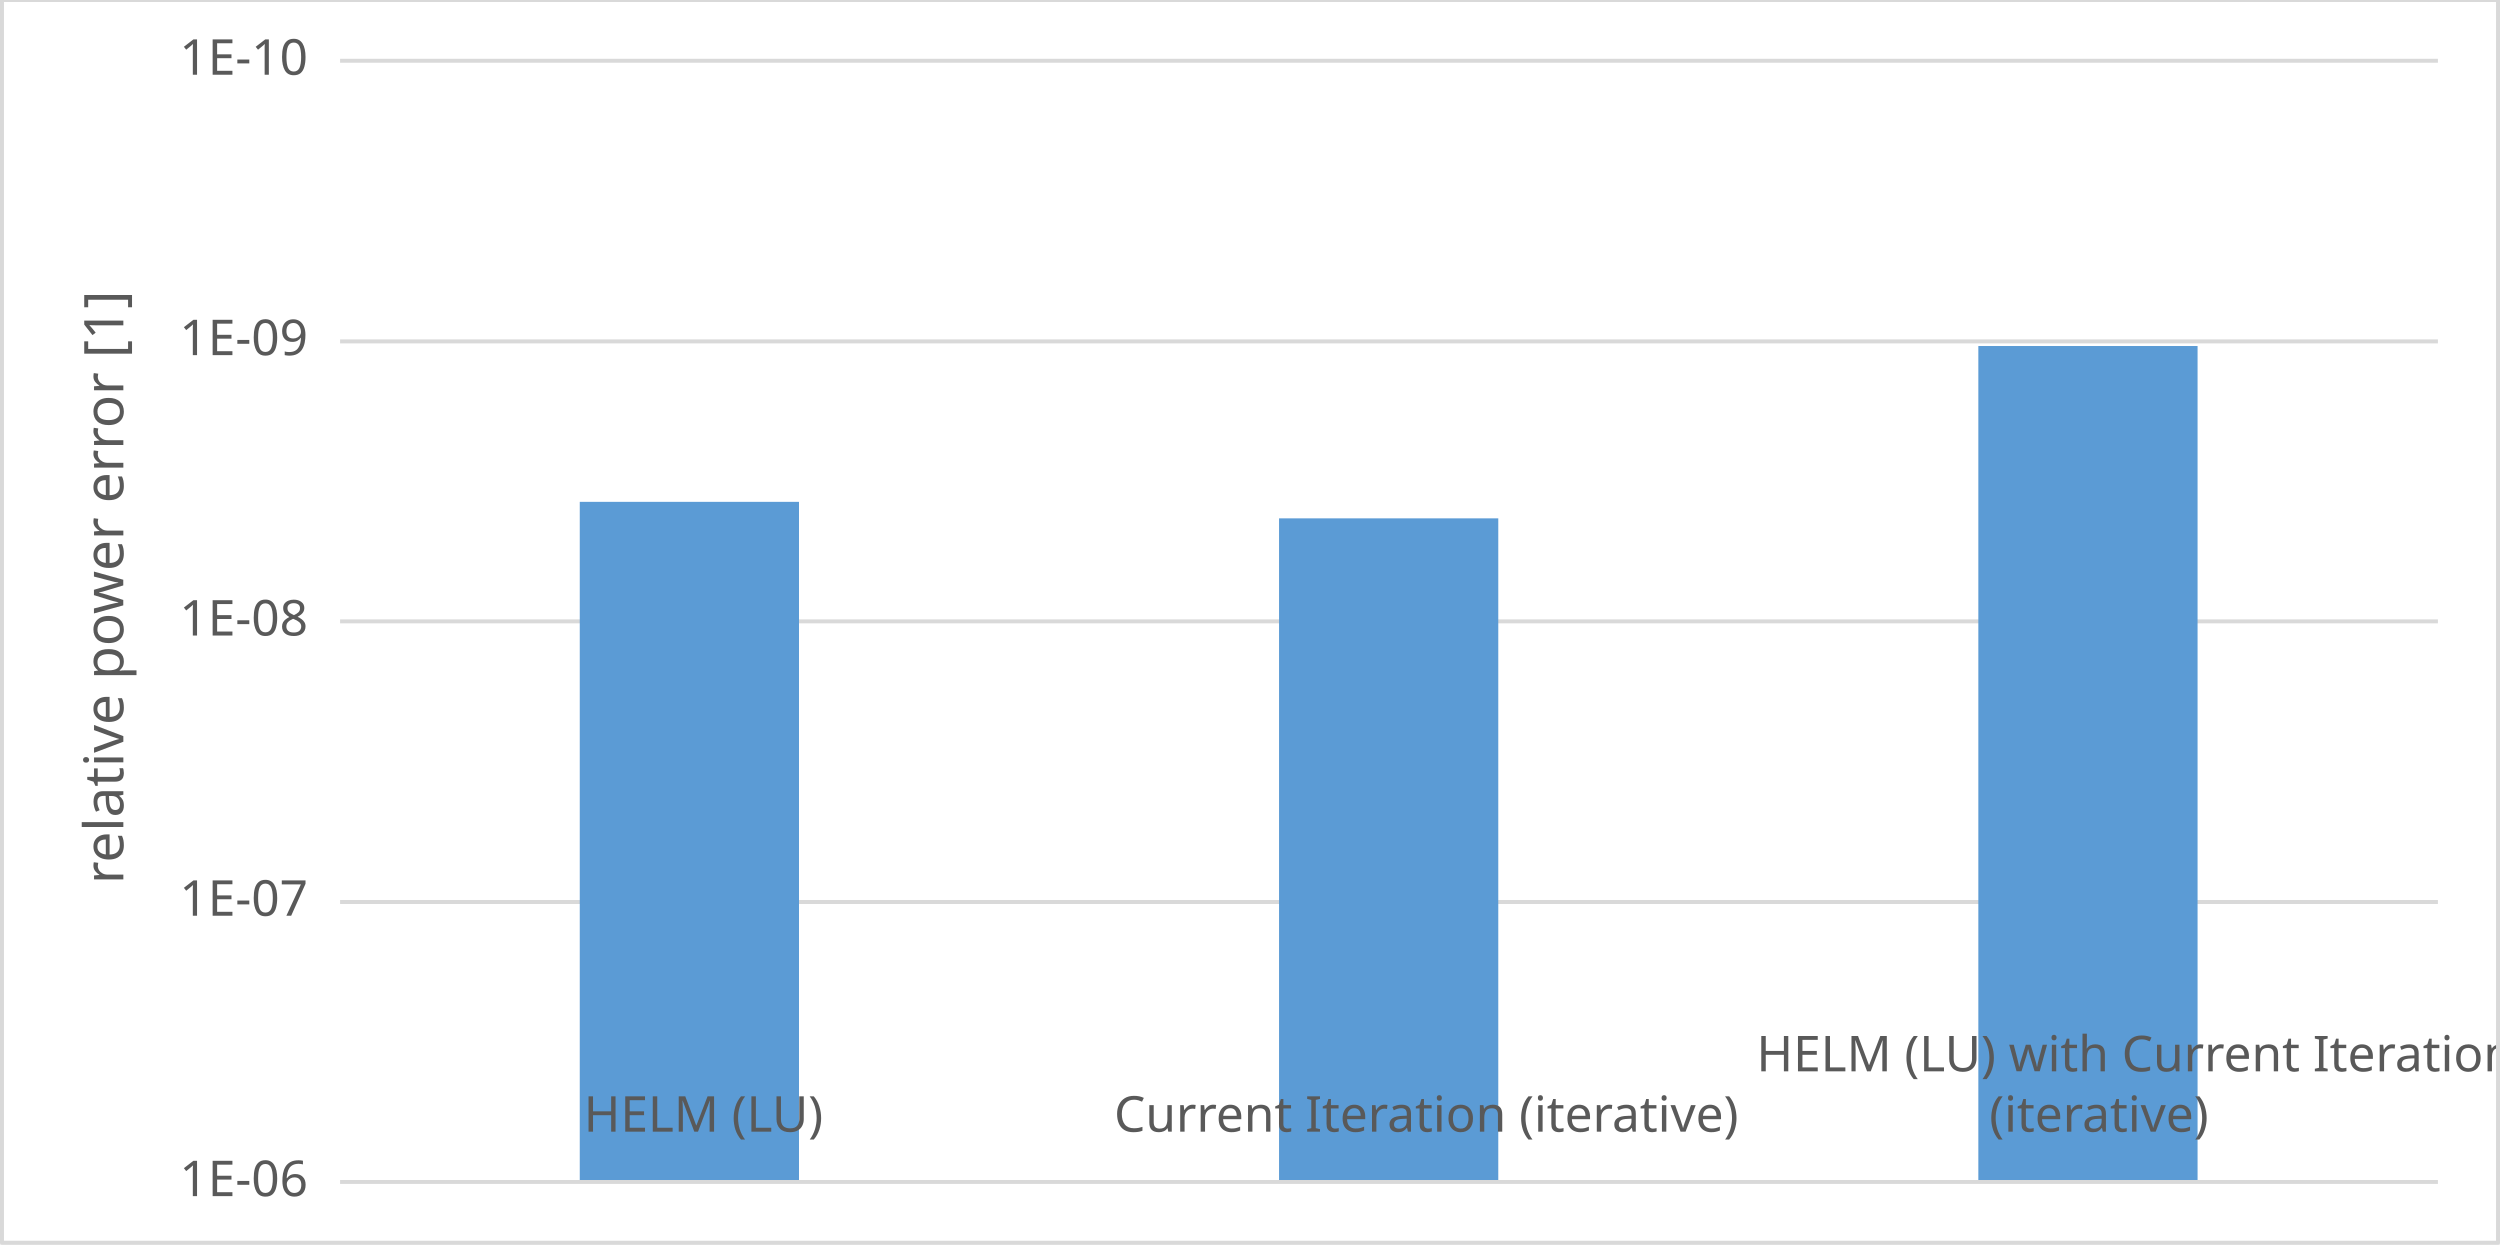
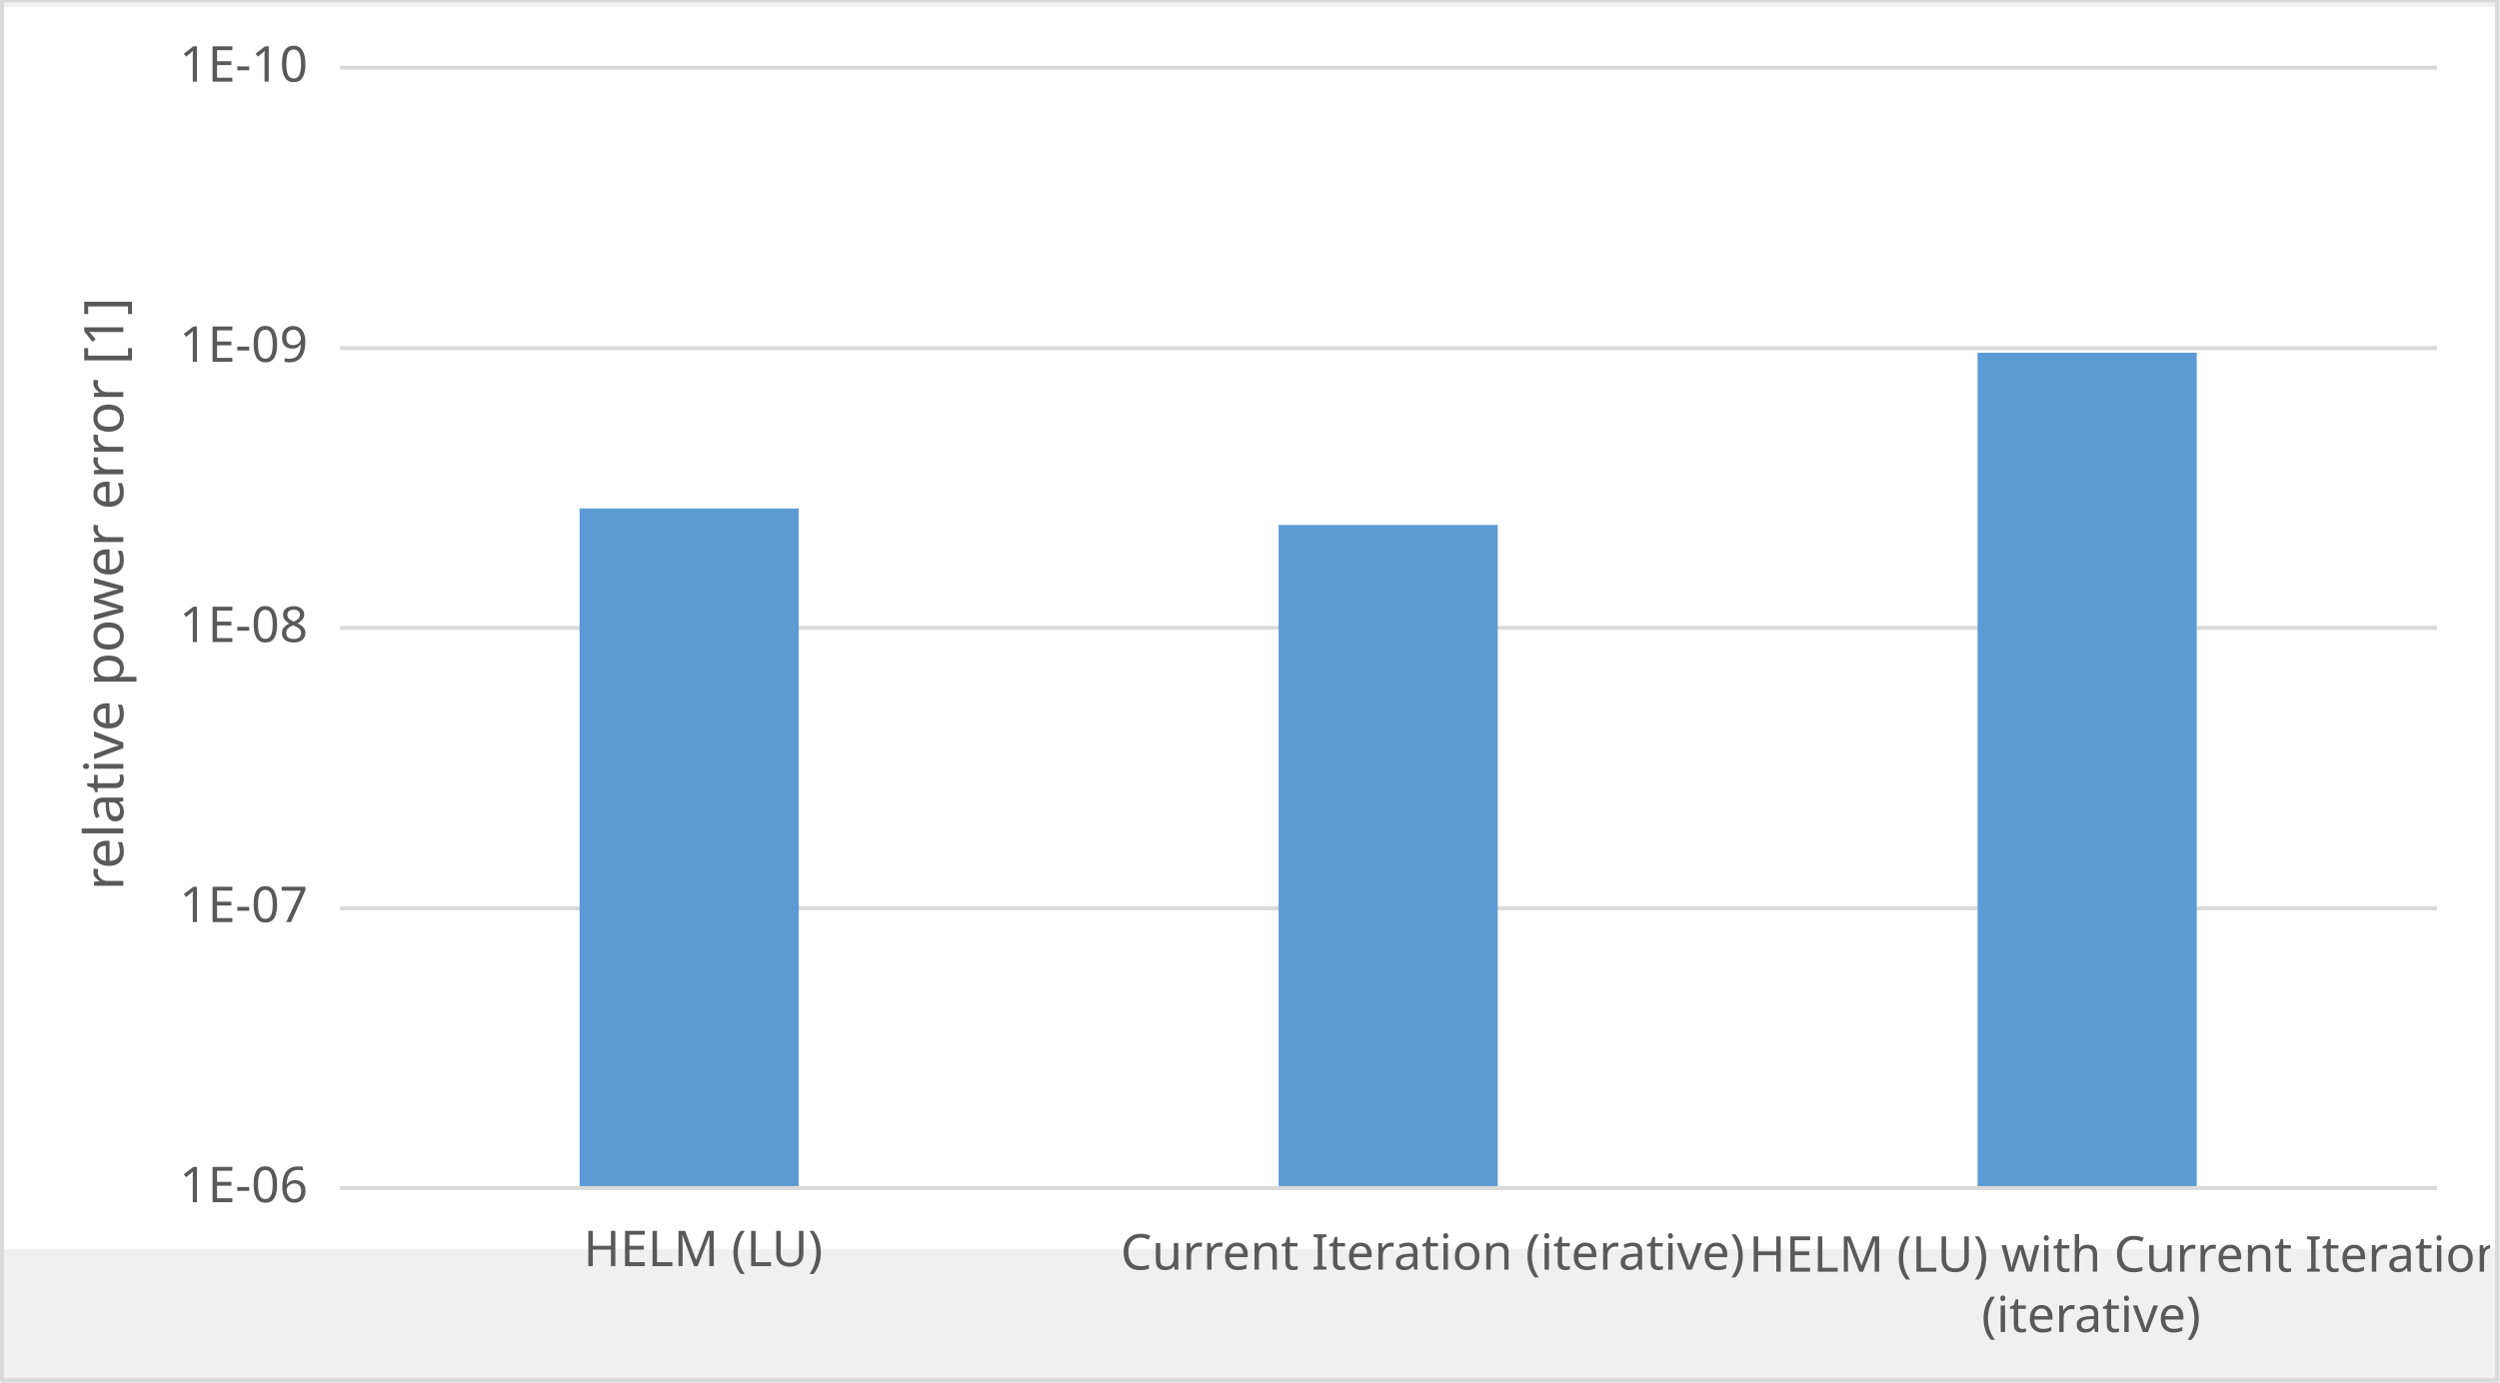
- <svg xmlns="http://www.w3.org/2000/svg" id="svg2" version="1.1" width="567.9" height="282.75" xml:space="preserve">
+ <svg xmlns="http://www.w3.org/2000/svg" id="svg2" version="1.1" width="567.892" height="314.304" xml:space="preserve">
  <defs id="defs6">
    <clipPath clipPathUnits="userSpaceOnUse" id="clipPath24">
      <path d="m 70.8,545.4 453.6,0 0,225.72 -453.6,0 0,-225.72 z" clip-rule="evenodd" id="path26" />
    </clipPath>
    <clipPath clipPathUnits="userSpaceOnUse" id="clipPath36">
      <path d="m 70.8,545.4 453.6,0 0,225.72 -453.6,0 0,-225.72 z" clip-rule="evenodd" id="path38" />
    </clipPath>
    <clipPath clipPathUnits="userSpaceOnUse" id="clipPath48">
      <path d="m 70.8,545.4 453.6,0 0,225.72 -453.6,0 0,-225.72 z" clip-rule="evenodd" id="path50" />
    </clipPath>
    <clipPath clipPathUnits="userSpaceOnUse" id="clipPath60">
      <path d="m 70.8,545.4 453.6,0 0,225.72 -453.6,0 0,-225.72 z" clip-rule="evenodd" id="path62" />
    </clipPath>
    <clipPath clipPathUnits="userSpaceOnUse" id="clipPath72">
      <path d="m 70.8,545.4 453.6,0 0,225.72 -453.6,0 0,-225.72 z" clip-rule="evenodd" id="path74" />
    </clipPath>
    <clipPath clipPathUnits="userSpaceOnUse" id="clipPath84">
      <path d="m 70.8,545.4 453.6,0 0,225.72 -453.6,0 0,-225.72 z" clip-rule="evenodd" id="path86" />
    </clipPath>
    <clipPath clipPathUnits="userSpaceOnUse" id="clipPath96">
      <path d="m 70.8,545.4 453.6,0 0,225.72 -453.6,0 0,-225.72 z" clip-rule="evenodd" id="path98" />
    </clipPath>
    <clipPath clipPathUnits="userSpaceOnUse" id="clipPath108">
      <path d="m 70.8,545.4 453.6,0 0,225.72 -453.6,0 0,-225.72 z" clip-rule="evenodd" id="path110" />
    </clipPath>
    <clipPath clipPathUnits="userSpaceOnUse" id="clipPath120">
      <path d="m 70.8,545.4 453.6,0 0,225.72 -453.6,0 0,-225.72 z" clip-rule="evenodd" id="path122" />
    </clipPath>
    <clipPath clipPathUnits="userSpaceOnUse" id="clipPath132">
      <path d="m 70.8,545.4 453.6,0 0,225.72 -453.6,0 0,-225.72 z" clip-rule="evenodd" id="path134" />
    </clipPath>
    <clipPath clipPathUnits="userSpaceOnUse" id="clipPath144">
      <path d="m 9.2e-7,535.56 595.32,0 0,235.56 -595.32,0 0,-235.56 z" clip-rule="evenodd" id="path146" />
    </clipPath>
  </defs>
-   <g id="g10" transform="matrix(1.25,0,0,-1.25,-88.05,963.9)">
+   <g id="g10" transform="matrix(1.25,0,0,-1.25,-88.04631,965.4765)">
    <path d="m 70.8,545.28 453.6,0 0,225.84 -453.6,0 0,-225.84 z" style="fill:#ffffff;fill-opacity:1;fill-rule:evenodd;stroke:none" id="path12" />
    <path d="m 132.24,760.08 381.24,0 m -381.24,-51 381.24,0 m -381.24,-50.88 381.24,0 m -381.24,-51 381.24,0" style="fill:none;stroke:#d9d9d9;stroke-width:0.72;stroke-linecap:butt;stroke-linejoin:round;stroke-miterlimit:10;stroke-opacity:1;stroke-dasharray:none" id="path14" />
    <path d="m 175.8,679.92 39.84,0 0,-123.6 -39.84,0 0,123.6 z m 127.08,-3 39.84,0 0,-120.6 -39.84,0 0,120.6 z m 127.08,31.32 39.84,0 0,-151.92 -39.84,0 0,151.92 z" style="fill:#5b9bd5;fill-opacity:1;fill-rule:nonzero;stroke:none" id="path16" />
    <path d="m 132.24,556.32 381.24,0" style="fill:none;stroke:#d9d9d9;stroke-width:0.72;stroke-linecap:butt;stroke-linejoin:round;stroke-miterlimit:10;stroke-opacity:1;stroke-dasharray:none" id="path18" />
    <g id="g20">
      <g id="g22" clip-path="url(#clipPath24)">
        <text transform="matrix(1,0,0,-1,103.06,757.54)" id="text28">
          <tspan style="font-size:9px;font-variant:normal;font-weight:normal;writing-mode:lr-tb;fill:#595959;fill-opacity:1;fill-rule:nonzero;stroke:none;font-family:Calibri;-inkscape-font-specification:Calibri" x="0 4.563 8.991 11.745 16.308" y="0" id="tspan30">1E-10</tspan>
        </text>
      </g>
    </g>
    <g id="g32">
      <g id="g34" clip-path="url(#clipPath36)">
        <text transform="matrix(1,0,0,-1,103.06,706.58)" id="text40">
          <tspan style="font-size:9px;font-variant:normal;font-weight:normal;writing-mode:lr-tb;fill:#595959;fill-opacity:1;fill-rule:nonzero;stroke:none;font-family:Calibri;-inkscape-font-specification:Calibri" x="0 4.563 8.991 11.745 16.308" y="0" id="tspan42">1E-09</tspan>
        </text>
      </g>
    </g>
    <g id="g44">
      <g id="g46" clip-path="url(#clipPath48)">
        <text transform="matrix(1,0,0,-1,103.06,655.63)" id="text52">
          <tspan style="font-size:9px;font-variant:normal;font-weight:normal;writing-mode:lr-tb;fill:#595959;fill-opacity:1;fill-rule:nonzero;stroke:none;font-family:Calibri;-inkscape-font-specification:Calibri" x="0 4.563 8.991 11.745 16.308" y="0" id="tspan54">1E-08</tspan>
        </text>
      </g>
    </g>
    <g id="g56">
      <g id="g58" clip-path="url(#clipPath60)">
        <text transform="matrix(1,0,0,-1,103.06,604.7)" id="text64">
          <tspan style="font-size:9px;font-variant:normal;font-weight:normal;writing-mode:lr-tb;fill:#595959;fill-opacity:1;fill-rule:nonzero;stroke:none;font-family:Calibri;-inkscape-font-specification:Calibri" x="0 4.563 8.991 11.745 16.308" y="0" id="tspan66">1E-07</tspan>
        </text>
      </g>
    </g>
    <g id="g68">
      <g id="g70" clip-path="url(#clipPath72)">
        <text transform="matrix(1,0,0,-1,103.06,553.75)" id="text76">
          <tspan style="font-size:9px;font-variant:normal;font-weight:normal;writing-mode:lr-tb;fill:#595959;fill-opacity:1;fill-rule:nonzero;stroke:none;font-family:Calibri;-inkscape-font-specification:Calibri" x="0 4.563 8.991 11.745 16.308" y="0" id="tspan78">1E-06</tspan>
        </text>
      </g>
    </g>
-     <g id="g80">
+     <g id="g80" transform="translate(0,-23.33381)">
      <g id="g82" clip-path="url(#clipPath84)">
        <text transform="matrix(1,0,0,-1,176.52,565.46)" id="text88">
          <tspan style="font-size:9px;font-variant:normal;font-weight:normal;writing-mode:lr-tb;fill:#595959;fill-opacity:1;fill-rule:nonzero;stroke:none;font-family:Calibri;-inkscape-font-specification:Calibri" x="0 5.634 9.954 13.788 21.483 23.517 26.244 29.988 35.766" y="0" id="tspan90">HELM (LU)</tspan>
        </text>
      </g>
    </g>
-     <g id="g92">
+     <g id="g92" transform="translate(1.261287,-23.96445)">
      <g id="g94" clip-path="url(#clipPath96)">
        <text transform="matrix(1,0,0,-1,272.9,565.46)" id="text100">
          <tspan style="font-size:9px;font-variant:normal;font-weight:normal;writing-mode:lr-tb;fill:#595959;fill-opacity:1;fill-rule:nonzero;stroke:none;font-family:Calibri;-inkscape-font-specification:Calibri" x="0 4.797 9.477 12.708 15.849 20.268 25.056 28.071 30.105 32.373 35.388 39.816 42.957 47.268 50.256 52.299 57.087 61.767 63.801 66.555 68.598 71.613 76.149 79.29 83.601 86.589 88.632 92.7 97.155" y="0" id="tspan102">Current Iteration (iterative)</tspan>
        </text>
      </g>
    </g>
-     <g id="g104">
-       <g id="g106" clip-path="url(#clipPath108)">
-         <text transform="matrix(1,0,0,-1,389.64,576.43)" id="text112">
-           <tspan style="font-size:9px;font-variant:normal;font-weight:normal;writing-mode:lr-tb;fill:#595959;fill-opacity:1;fill-rule:nonzero;stroke:none;font-family:Calibri;-inkscape-font-specification:Calibri" x="0 5.634 9.954 13.788 21.483 23.517 26.244 29.988 35.766 38.493 40.527 47.016 49.059 52.074 56.736 58.77 63.567 68.364 71.505 74.601 79.155 83.835 86.85 88.884 91.152 94.167 98.595 101.826 106.029 109.143 111.186 115.866" y="0" id="tspan114">HELM (LU) with Current Iteration</tspan>
-         </text>
-       </g>
-     </g>
-     <g id="g116">
-       <g id="g118" clip-path="url(#clipPath120)">
-         <text transform="matrix(1,0,0,-1,431.95,565.46)" id="text124">
-           <tspan style="font-size:9px;font-variant:normal;font-weight:normal;writing-mode:lr-tb;fill:#595959;fill-opacity:1;fill-rule:nonzero;stroke:none;font-family:Calibri;-inkscape-font-specification:Calibri" x="0 2.754 4.797 7.812 12.24 15.471 19.782 22.797 24.831 28.899 33.354" y="0" id="tspan126">(iterative)</tspan>
-         </text>
-       </g>
+     <g clip-path="url(#clipPath108)" id="g106" transform="translate(-1.261287,-35.31603)">
+       <text id="text112" transform="matrix(1,0,0,-1,389.64,576.43)">
+         <tspan id="tspan114" y="0" x="0 5.634 9.954 13.788 21.483 23.517 26.244 29.988 35.766 38.493 40.527 47.016 49.059 52.074 56.736 58.77 63.567 68.364 71.505 74.601 79.155 83.835 86.85 88.884 91.152 94.167 98.595 101.826 106.029 109.143 111.186 115.866" style="font-size:9px;font-variant:normal;font-weight:normal;writing-mode:lr-tb;fill:#595959;fill-opacity:1;fill-rule:nonzero;stroke:none;font-family:Calibri;-inkscape-font-specification:Calibri">HELM (LU) with Current Iteration</tspan>
+       </text>
    </g>
    <g id="g128">
      <g id="g130" clip-path="url(#clipPath132)">
        <text transform="matrix(-4.4e-8,1,1,4.4e-8,92.856,610.46)" id="text136">
          <tspan style="font-size:9.96px;font-variant:normal;font-weight:normal;writing-mode:lr-tb;fill:#595959;fill-opacity:1;fill-rule:nonzero;stroke:none;font-family:Calibri;-inkscape-font-specification:Calibri" x="0 3.476 8.396 10.687 15.458 18.824 21.115 25.547 30.468 32.858 38.127 43.396 50.477 55.398 58.874 61.264 66.184 69.66 73.136 78.415 81.891 84.282 87.279 92.329" y="0" id="tspan138">relative power error [1]</tspan>
        </text>
      </g>
    </g>
-     <g id="g140">
-       <g id="g142" clip-path="url(#clipPath144)">
+     <g id="g140" transform="matrix(1,0,0,1.111523,84.50621,-84.06683)">
+       <g id="g142" clip-path="url(#clipPath144)" transform="translate(-84.50621,-0.6021061)">
        <path d="m 70.8,545.28 453.6,0 0,225.84 -453.6,0 0,-225.84 z" style="fill:none;stroke:#d9d9d9;stroke-width:0.72;stroke-linecap:butt;stroke-linejoin:round;stroke-miterlimit:10;stroke-opacity:1;stroke-dasharray:none" id="path148" />
+       </g>
+     </g>
+     <g id="g116" transform="translate(-1.261287,-35.31603)">
+       <g id="g118" clip-path="url(#clipPath120)">
+         <text transform="matrix(1,0,0,-1,431.95,565.46)" id="text124">
+           <tspan style="font-size:9px;font-variant:normal;font-weight:normal;writing-mode:lr-tb;fill:#595959;fill-opacity:1;fill-rule:nonzero;stroke:none;font-family:Calibri;-inkscape-font-specification:Calibri" x="0 2.754 4.797 7.812 12.24 15.471 19.782 22.797 24.831 28.899 33.354" y="0" id="tspan126">(iterative)</tspan>
+         </text>
      </g>
    </g>
  </g>
</svg>
